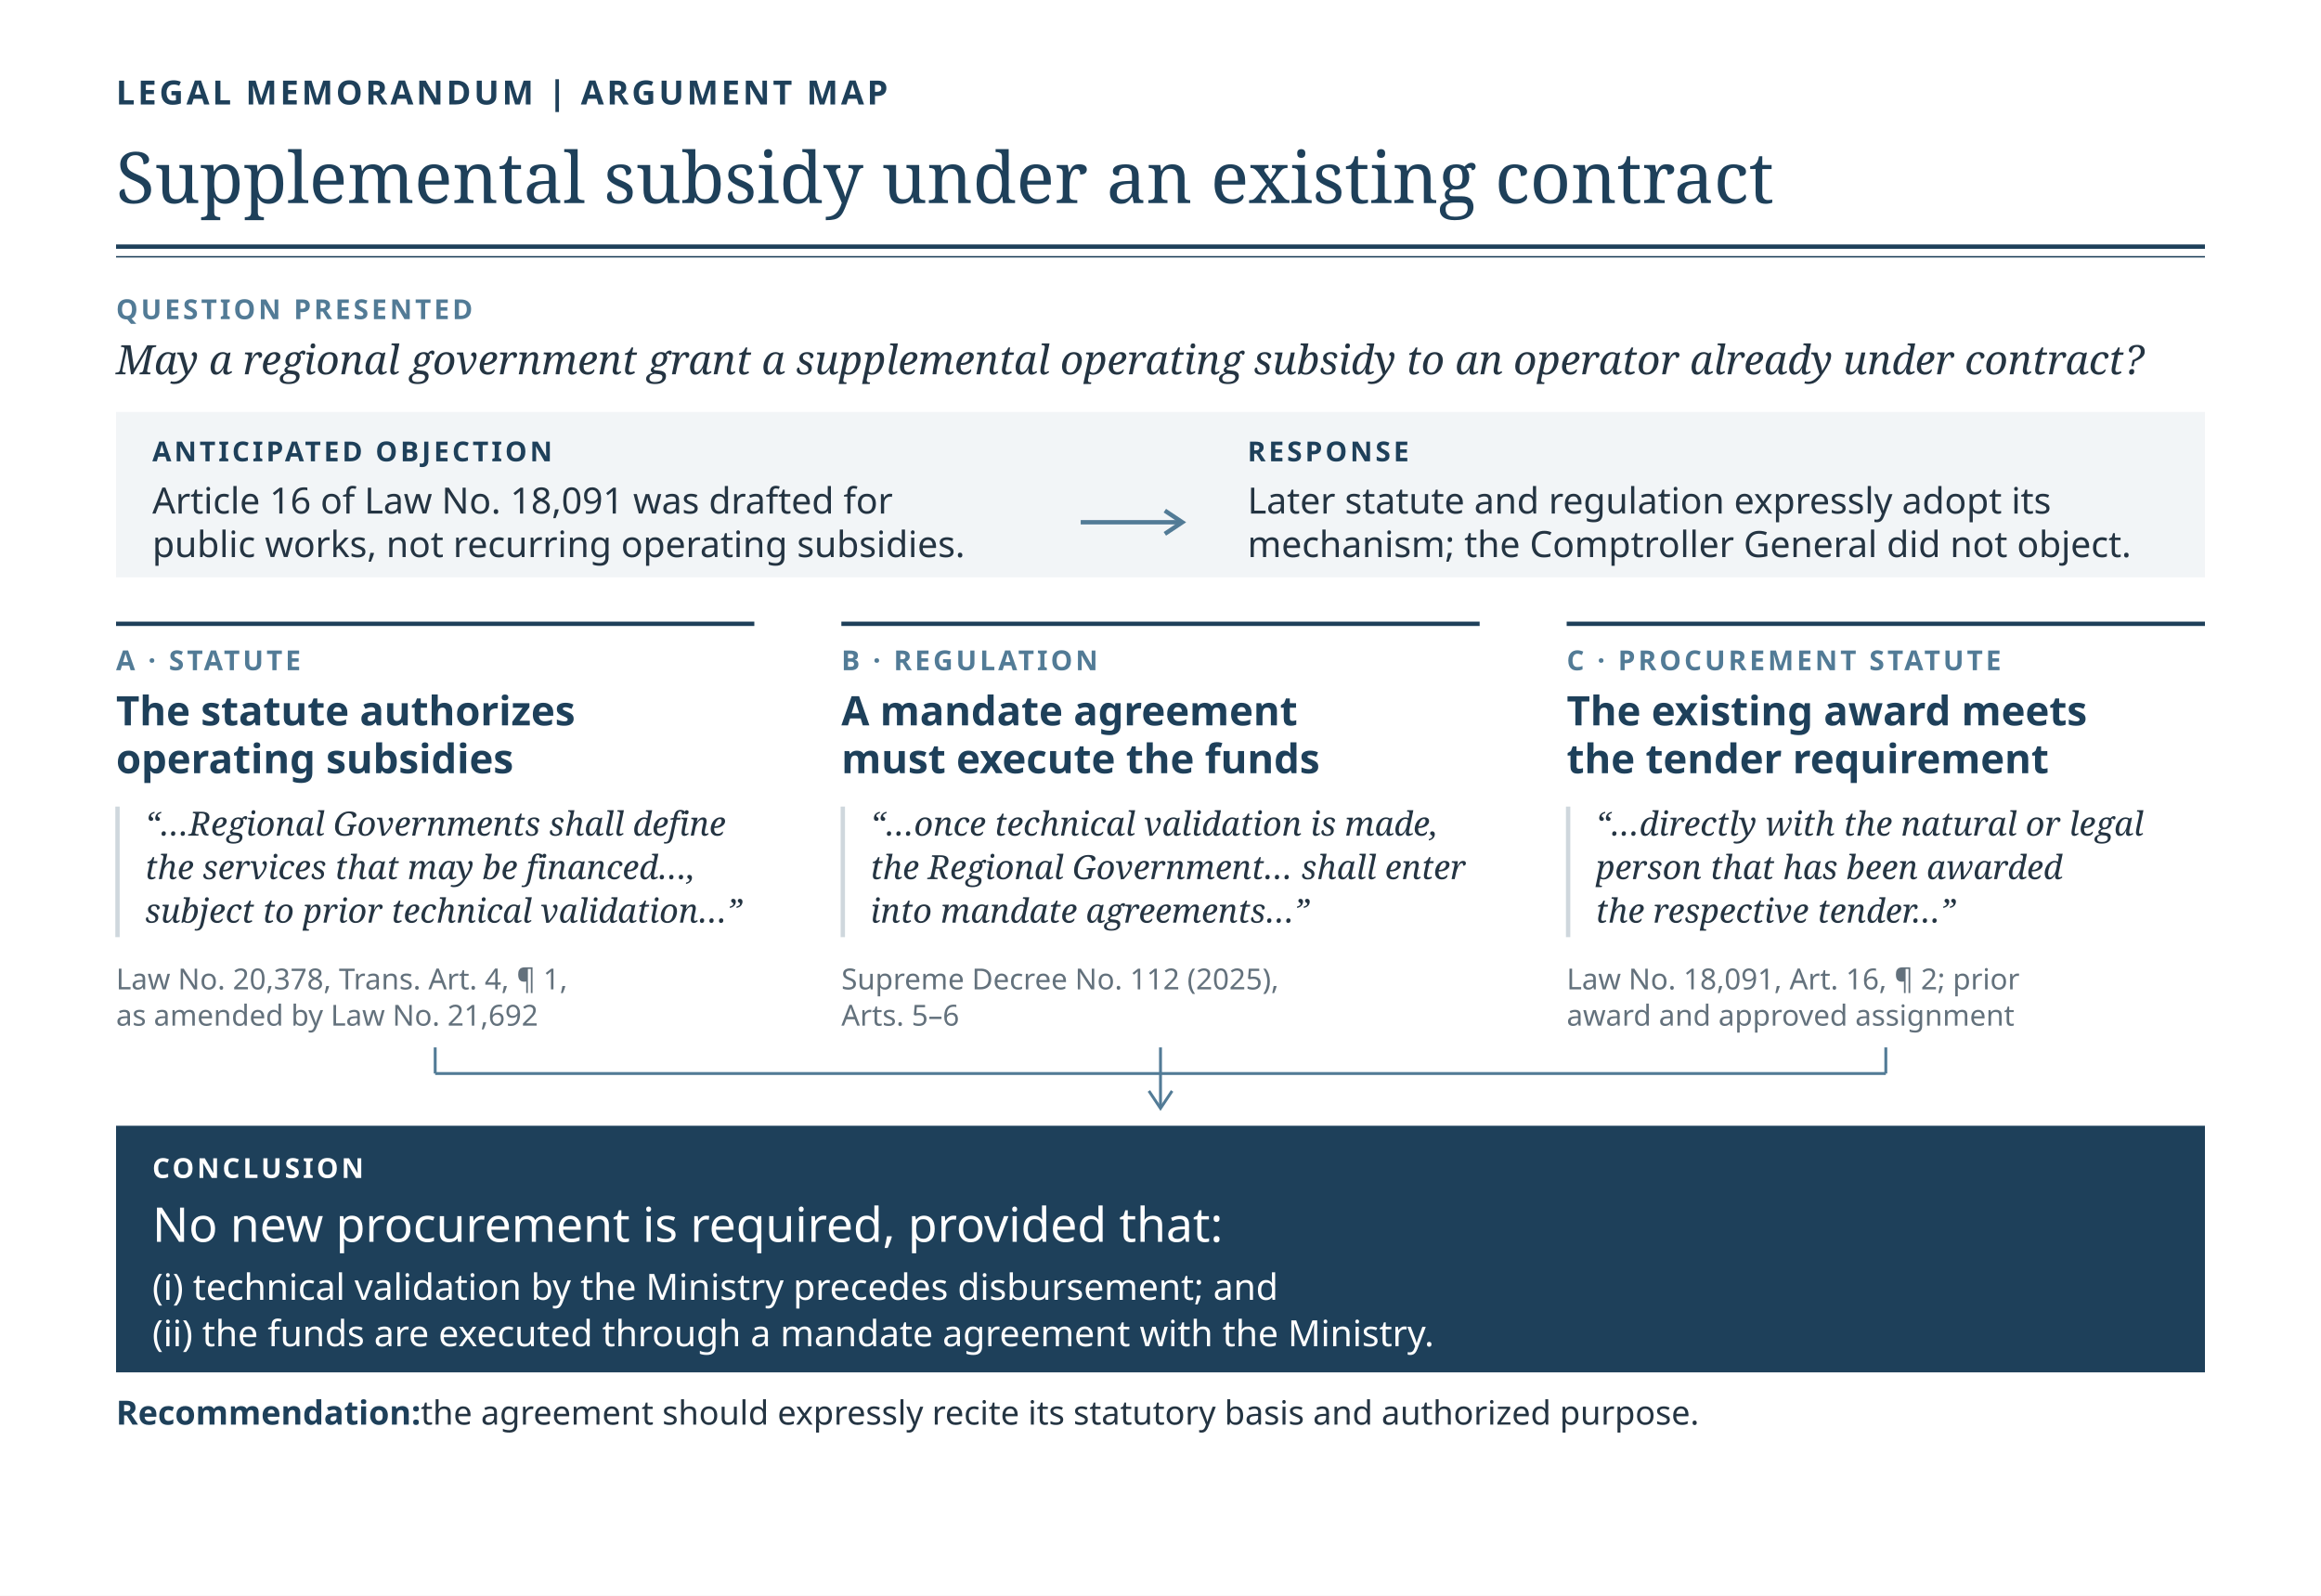
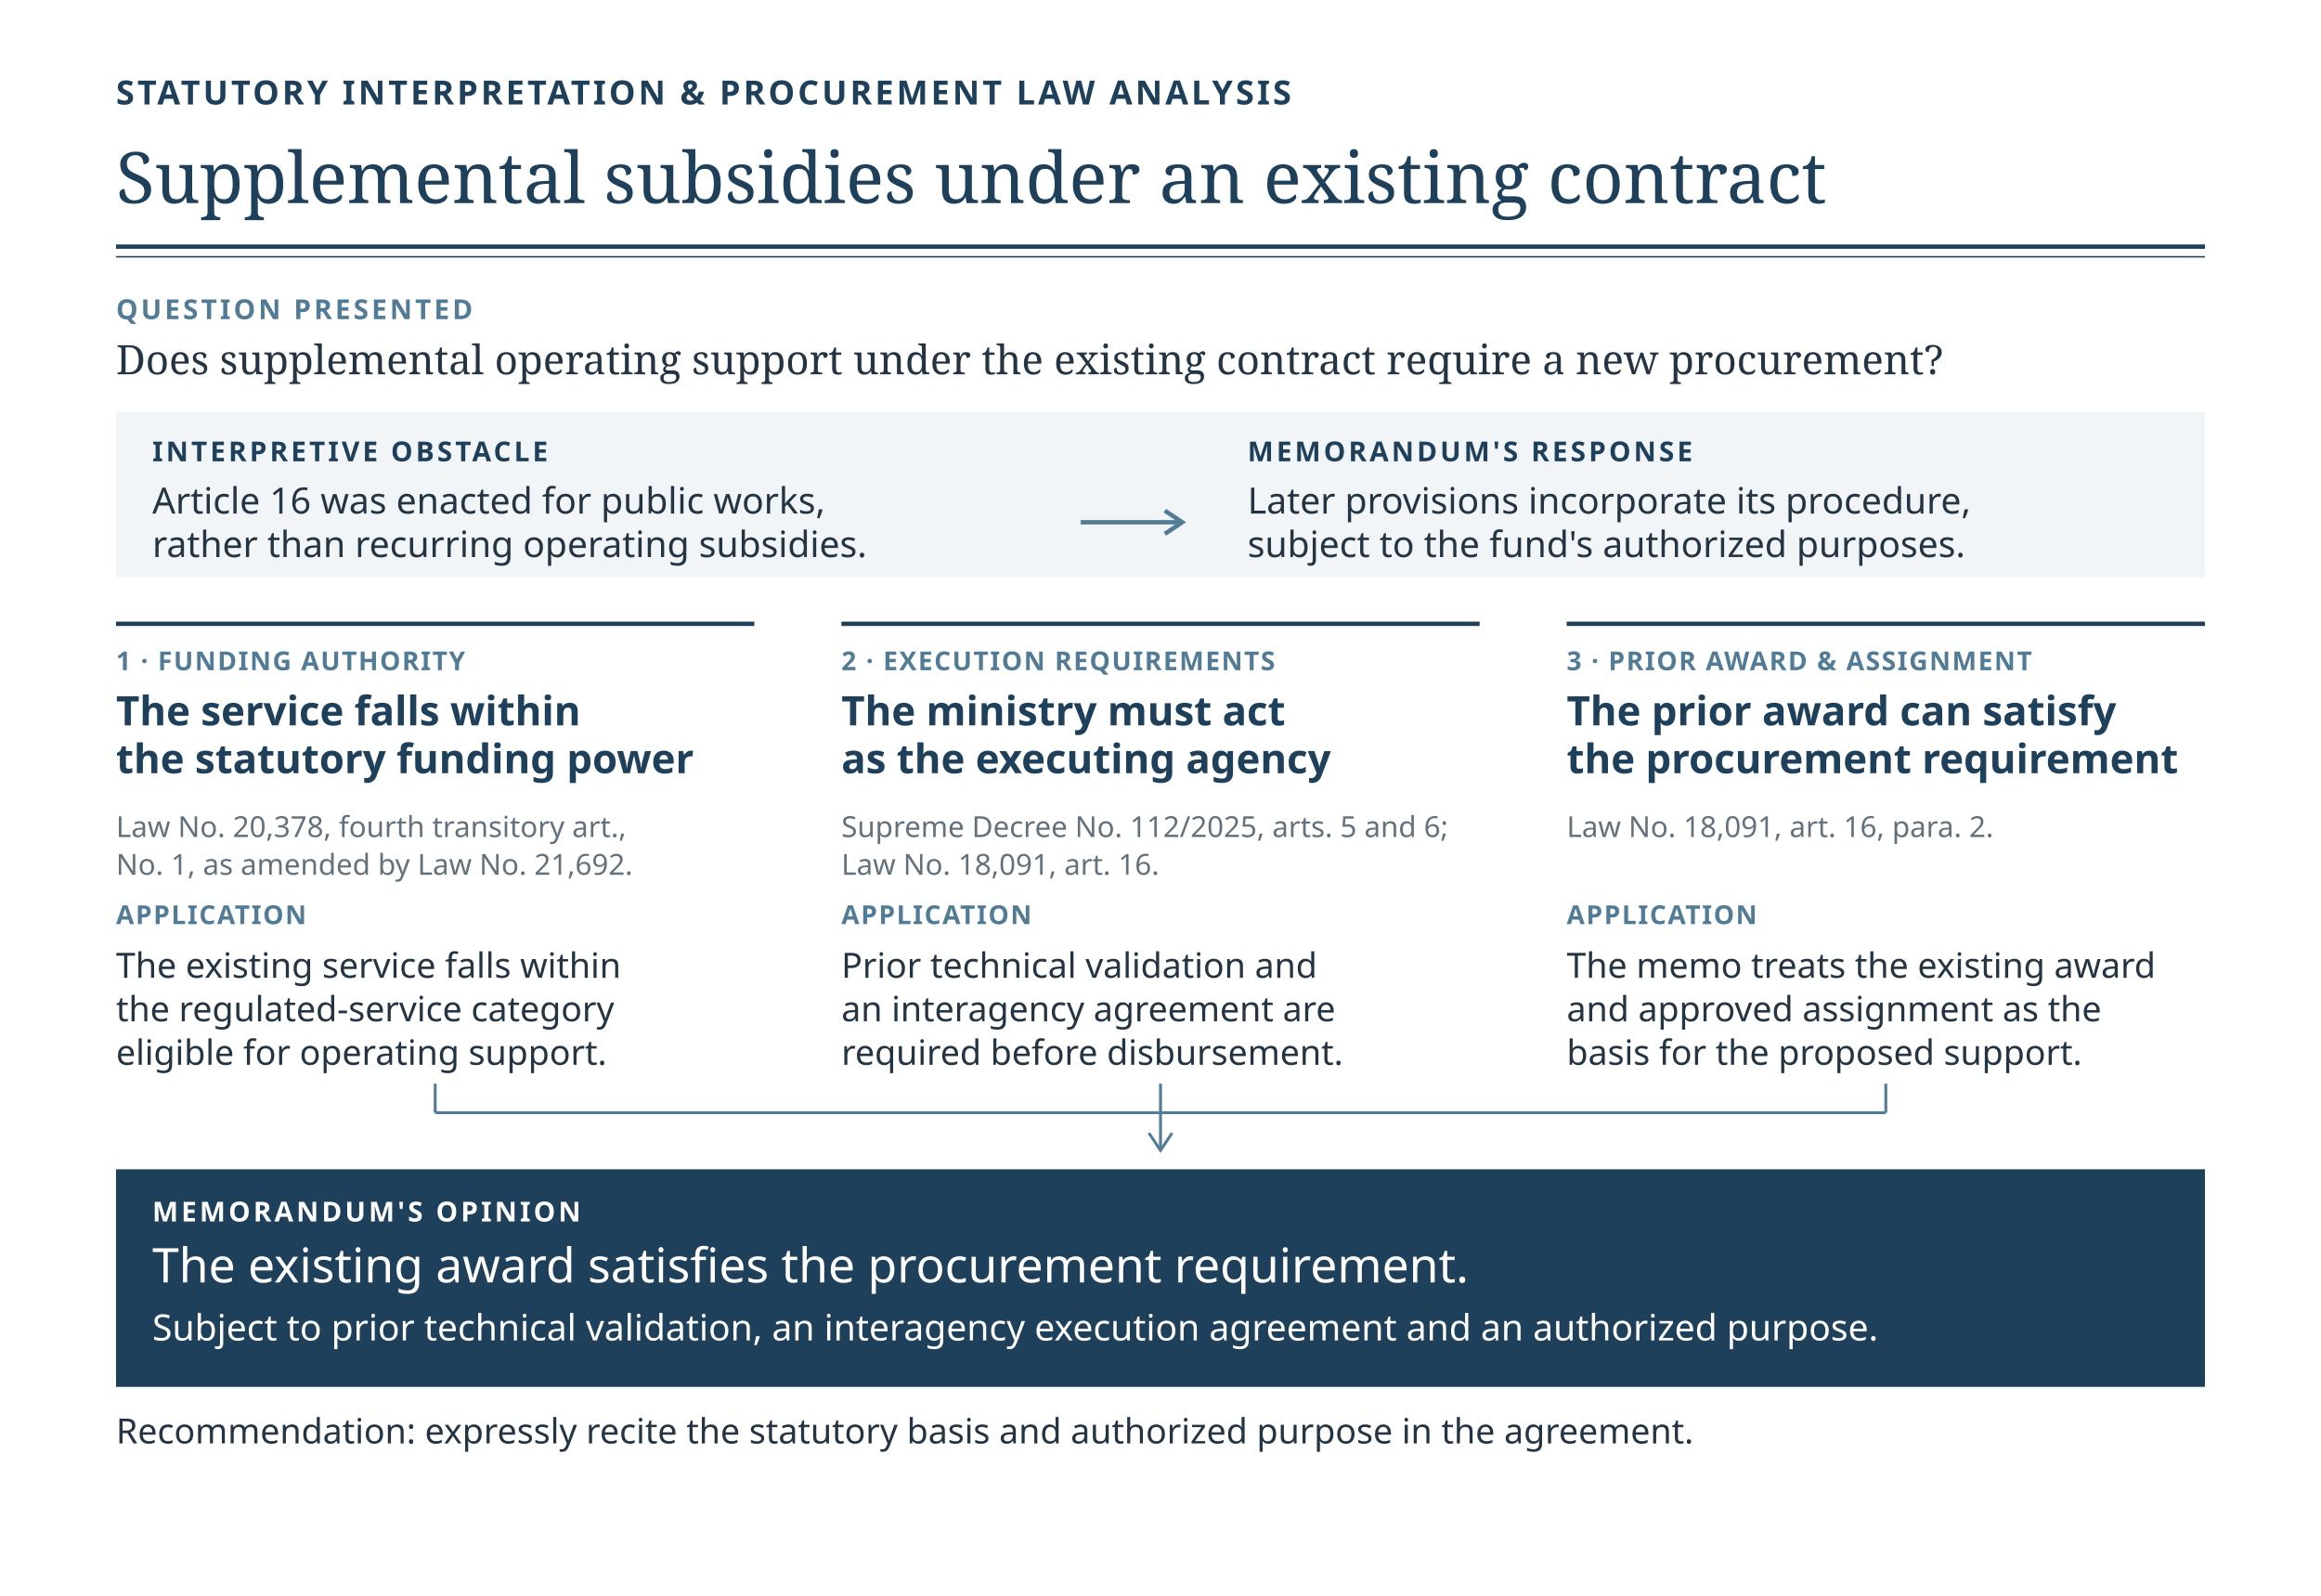
<svg xmlns="http://www.w3.org/2000/svg" width="1600" height="1100" viewBox="0 0 1600 1100" role="img" aria-labelledby="title desc">
+   <defs>
+     <pattern id="hatch" width="16" height="16" patternUnits="userSpaceOnUse">
+       <path d="M-4 4L4 -4 M0 16L16 0 M12 20L20 12" stroke="#94aabb" stroke-width="2" />
+     </pattern>
+   </defs>
  <rect x="0" y="0" width="1600" height="1100" fill="#ffffff" stroke="none" stroke-width="1" />
-   <text x="80" y="72" font-family="Calibri, sans-serif" font-size="23" font-weight="700" text-anchor="start" letter-spacing="2" fill="#1e405a">LEGAL MEMORANDUM | ARGUMENT MAP</text>
-   <text x="80" y="140" font-family="Georgia, serif" font-size="49" font-weight="400" text-anchor="start" letter-spacing="0" fill="#1e405a">Supplemental subsidy under an existing contract</text>
+   <text x="80" y="72" font-family="Calibri, sans-serif" font-size="23" font-weight="700" text-anchor="start" letter-spacing="2" fill="#1e405a">STATUTORY INTERPRETATION &amp; PROCUREMENT LAW ANALYSIS</text>
+   <text x="80" y="140" font-family="Georgia, serif" font-size="49" font-weight="400" text-anchor="start" letter-spacing="0" fill="#1e405a">Supplemental subsidies under an existing contract</text>
  <path d="M80 170L1520 170" fill="none" stroke="#1e405a" stroke-width="3" />
  <path d="M80 177L1520 177" fill="none" stroke="#1e405a" stroke-width="1" />
  <text x="80" y="220" font-family="Calibri, sans-serif" font-size="19" font-weight="700" text-anchor="start" letter-spacing="2" fill="#527b96">QUESTION PRESENTED</text>
-   <text x="80" y="258" font-family="Georgia, serif" font-size="28" font-style="italic" font-weight="400" text-anchor="start" letter-spacing="0" fill="#243442">May a regional government grant a supplemental operating subsidy to an operator already under contract?</text>
+   <text x="80" y="258" font-family="Georgia, serif" font-size="28" font-weight="400" text-anchor="start" letter-spacing="0" fill="#243442">Does supplemental operating support under the existing contract require a new procurement?</text>
  <rect x="80" y="284" width="1440" height="114" fill="#f2f5f7" stroke="none" stroke-width="1" />
-   <text x="105" y="318" font-family="Calibri, sans-serif" font-size="19" font-weight="700" text-anchor="start" letter-spacing="2" fill="#1e405a">ANTICIPATED OBJECTION</text>
-   <text x="105" y="354" font-family="Calibri, sans-serif" font-size="25" font-weight="400" text-anchor="start" letter-spacing="0" fill="#243442">Article 16 of Law No. 18,091 was drafted for</text>
-   <text x="105" y="384" font-family="Calibri, sans-serif" font-size="25" font-weight="400" text-anchor="start" letter-spacing="0" fill="#243442">public works, not recurring operating subsidies.</text>
+   <text x="105" y="318" font-family="Calibri, sans-serif" font-size="19" font-weight="700" text-anchor="start" letter-spacing="2" fill="#1e405a">INTERPRETIVE OBSTACLE</text>
+   <text x="105" y="354" font-family="Calibri, sans-serif" font-size="25" font-weight="400" text-anchor="start" letter-spacing="0" fill="#243442">Article 16 was enacted for public works,</text>
+   <text x="105" y="384" font-family="Calibri, sans-serif" font-size="25" font-weight="400" text-anchor="start" letter-spacing="0" fill="#243442">rather than recurring operating subsidies.</text>
  <path d="M745 360L815 360" fill="none" stroke="#527b96" stroke-width="3" />
  <path d="M803 352 L815 360 L803 368" fill="none" stroke="#527b96" stroke-width="3" />
-   <text x="860" y="318" font-family="Calibri, sans-serif" font-size="19" font-weight="700" text-anchor="start" letter-spacing="2" fill="#1e405a">RESPONSE</text>
-   <text x="860" y="354" font-family="Calibri, sans-serif" font-size="25" font-weight="400" text-anchor="start" letter-spacing="0" fill="#243442">Later statute and regulation expressly adopt its</text>
-   <text x="860" y="384" font-family="Calibri, sans-serif" font-size="25" font-weight="400" text-anchor="start" letter-spacing="0" fill="#243442">mechanism; the Comptroller General did not object.</text>
+   <text x="860" y="318" font-family="Calibri, sans-serif" font-size="19" font-weight="700" text-anchor="start" letter-spacing="2" fill="#1e405a">MEMORANDUM'S RESPONSE</text>
+   <text x="860" y="354" font-family="Calibri, sans-serif" font-size="25" font-weight="400" text-anchor="start" letter-spacing="0" fill="#243442">Later provisions incorporate its procedure,</text>
+   <text x="860" y="384" font-family="Calibri, sans-serif" font-size="25" font-weight="400" text-anchor="start" letter-spacing="0" fill="#243442">subject to the fund's authorized purposes.</text>
  <path d="M80 430L520 430" fill="none" stroke="#1e405a" stroke-width="3" />
-   <text x="80" y="462" font-family="Calibri, sans-serif" font-size="19" font-weight="700" text-anchor="start" letter-spacing="2" fill="#527b96">A · STATUTE</text>
-   <text x="80" y="500" font-family="Calibri, sans-serif" font-size="28" font-weight="700" text-anchor="start" letter-spacing="0" fill="#1e405a">The statute authorizes</text>
-   <text x="80" y="533" font-family="Calibri, sans-serif" font-size="28" font-weight="700" text-anchor="start" letter-spacing="0" fill="#1e405a">operating subsidies</text>
-   <path d="M81 556L81 646" fill="none" stroke="#cfd7dd" stroke-width="3" />
-   <text x="100" y="576" font-family="Georgia, serif" font-size="23" font-style="italic" font-weight="400" text-anchor="start" letter-spacing="0" fill="#243442">“…Regional Governments shall define</text>
-   <text x="100" y="606" font-family="Georgia, serif" font-size="23" font-style="italic" font-weight="400" text-anchor="start" letter-spacing="0" fill="#243442">the services that may be financed…,</text>
-   <text x="100" y="636" font-family="Georgia, serif" font-size="23" font-style="italic" font-weight="400" text-anchor="start" letter-spacing="0" fill="#243442">subject to prior technical validation…”</text>
-   <text x="80" y="682" font-family="Calibri, sans-serif" font-size="20" font-weight="400" text-anchor="start" letter-spacing="0" fill="#63717c">Law No. 20,378, Trans. Art. 4, ¶ 1,</text>
-   <text x="80" y="707" font-family="Calibri, sans-serif" font-size="20" font-weight="400" text-anchor="start" letter-spacing="0" fill="#63717c">as amended by Law No. 21,692</text>
-   <path d="M300 722L300 740" fill="none" stroke="#527b96" stroke-width="2" />
+   <text x="80" y="462" font-family="Calibri, sans-serif" font-size="18" font-weight="700" text-anchor="start" letter-spacing="1" fill="#527b96">1 · FUNDING AUTHORITY</text>
+   <text x="80" y="500" font-family="Calibri, sans-serif" font-size="28" font-weight="700" text-anchor="start" letter-spacing="0" fill="#1e405a">The service falls within</text>
+   <text x="80" y="533" font-family="Calibri, sans-serif" font-size="28" font-weight="700" text-anchor="start" letter-spacing="0" fill="#1e405a">the statutory funding power</text>
+   <text x="80" y="577" font-family="Calibri, sans-serif" font-size="20" font-weight="400" text-anchor="start" letter-spacing="0" fill="#63717c">Law No. 20,378, fourth transitory art.,</text>
+   <text x="80" y="603" font-family="Calibri, sans-serif" font-size="20" font-weight="400" text-anchor="start" letter-spacing="0" fill="#63717c">No. 1, as amended by Law No. 21,692.</text>
+   <text x="80" y="637" font-family="Calibri, sans-serif" font-size="18" font-weight="700" text-anchor="start" letter-spacing="1" fill="#527b96">APPLICATION</text>
+   <text x="80" y="674" font-family="Calibri, sans-serif" font-size="24" font-weight="400" text-anchor="start" letter-spacing="0" fill="#243442">The existing service falls within</text>
+   <text x="80" y="704" font-family="Calibri, sans-serif" font-size="24" font-weight="400" text-anchor="start" letter-spacing="0" fill="#243442">the regulated-service category</text>
+   <text x="80" y="734" font-family="Calibri, sans-serif" font-size="24" font-weight="400" text-anchor="start" letter-spacing="0" fill="#243442">eligible for operating support.</text>
+   <path d="M300 747L300 767" fill="none" stroke="#527b96" stroke-width="2" />
  <path d="M580 430L1020 430" fill="none" stroke="#1e405a" stroke-width="3" />
-   <text x="580" y="462" font-family="Calibri, sans-serif" font-size="19" font-weight="700" text-anchor="start" letter-spacing="2" fill="#527b96">B · REGULATION</text>
-   <text x="580" y="500" font-family="Calibri, sans-serif" font-size="28" font-weight="700" text-anchor="start" letter-spacing="0" fill="#1e405a">A mandate agreement</text>
-   <text x="580" y="533" font-family="Calibri, sans-serif" font-size="28" font-weight="700" text-anchor="start" letter-spacing="0" fill="#1e405a">must execute the funds</text>
-   <path d="M581 556L581 646" fill="none" stroke="#cfd7dd" stroke-width="3" />
-   <text x="600" y="576" font-family="Georgia, serif" font-size="23" font-style="italic" font-weight="400" text-anchor="start" letter-spacing="0" fill="#243442">“…once technical validation is made,</text>
-   <text x="600" y="606" font-family="Georgia, serif" font-size="23" font-style="italic" font-weight="400" text-anchor="start" letter-spacing="0" fill="#243442">the Regional Government… shall enter</text>
-   <text x="600" y="636" font-family="Georgia, serif" font-size="23" font-style="italic" font-weight="400" text-anchor="start" letter-spacing="0" fill="#243442">into mandate agreements…”</text>
-   <text x="580" y="682" font-family="Calibri, sans-serif" font-size="20" font-weight="400" text-anchor="start" letter-spacing="0" fill="#63717c">Supreme Decree No. 112 (2025),</text>
-   <text x="580" y="707" font-family="Calibri, sans-serif" font-size="20" font-weight="400" text-anchor="start" letter-spacing="0" fill="#63717c">Arts. 5–6</text>
-   <path d="M800 722L800 740" fill="none" stroke="#527b96" stroke-width="2" />
+   <text x="580" y="462" font-family="Calibri, sans-serif" font-size="18" font-weight="700" text-anchor="start" letter-spacing="1" fill="#527b96">2 · EXECUTION REQUIREMENTS</text>
+   <text x="580" y="500" font-family="Calibri, sans-serif" font-size="28" font-weight="700" text-anchor="start" letter-spacing="0" fill="#1e405a">The ministry must act</text>
+   <text x="580" y="533" font-family="Calibri, sans-serif" font-size="28" font-weight="700" text-anchor="start" letter-spacing="0" fill="#1e405a">as the executing agency</text>
+   <text x="580" y="577" font-family="Calibri, sans-serif" font-size="20" font-weight="400" text-anchor="start" letter-spacing="0" fill="#63717c">Supreme Decree No. 112/2025, arts. 5 and 6;</text>
+   <text x="580" y="603" font-family="Calibri, sans-serif" font-size="20" font-weight="400" text-anchor="start" letter-spacing="0" fill="#63717c">Law No. 18,091, art. 16.</text>
+   <text x="580" y="637" font-family="Calibri, sans-serif" font-size="18" font-weight="700" text-anchor="start" letter-spacing="1" fill="#527b96">APPLICATION</text>
+   <text x="580" y="674" font-family="Calibri, sans-serif" font-size="24" font-weight="400" text-anchor="start" letter-spacing="0" fill="#243442">Prior technical validation and</text>
+   <text x="580" y="704" font-family="Calibri, sans-serif" font-size="24" font-weight="400" text-anchor="start" letter-spacing="0" fill="#243442">an interagency agreement are</text>
+   <text x="580" y="734" font-family="Calibri, sans-serif" font-size="24" font-weight="400" text-anchor="start" letter-spacing="0" fill="#243442">required before disbursement.</text>
+   <path d="M800 747L800 767" fill="none" stroke="#527b96" stroke-width="2" />
  <path d="M1080 430L1520 430" fill="none" stroke="#1e405a" stroke-width="3" />
-   <text x="1080" y="462" font-family="Calibri, sans-serif" font-size="19" font-weight="700" text-anchor="start" letter-spacing="2" fill="#527b96">C · PROCUREMENT STATUTE</text>
-   <text x="1080" y="500" font-family="Calibri, sans-serif" font-size="28" font-weight="700" text-anchor="start" letter-spacing="0" fill="#1e405a">The existing award meets</text>
-   <text x="1080" y="533" font-family="Calibri, sans-serif" font-size="28" font-weight="700" text-anchor="start" letter-spacing="0" fill="#1e405a">the tender requirement</text>
-   <path d="M1081 556L1081 646" fill="none" stroke="#cfd7dd" stroke-width="3" />
-   <text x="1100" y="576" font-family="Georgia, serif" font-size="23" font-style="italic" font-weight="400" text-anchor="start" letter-spacing="0" fill="#243442">“…directly with the natural or legal</text>
-   <text x="1100" y="606" font-family="Georgia, serif" font-size="23" font-style="italic" font-weight="400" text-anchor="start" letter-spacing="0" fill="#243442">person that has been awarded</text>
-   <text x="1100" y="636" font-family="Georgia, serif" font-size="23" font-style="italic" font-weight="400" text-anchor="start" letter-spacing="0" fill="#243442">the respective tender…”</text>
-   <text x="1080" y="682" font-family="Calibri, sans-serif" font-size="20" font-weight="400" text-anchor="start" letter-spacing="0" fill="#63717c">Law No. 18,091, Art. 16, ¶ 2; prior</text>
-   <text x="1080" y="707" font-family="Calibri, sans-serif" font-size="20" font-weight="400" text-anchor="start" letter-spacing="0" fill="#63717c">award and approved assignment</text>
-   <path d="M1300 722L1300 740" fill="none" stroke="#527b96" stroke-width="2" />
-   <path d="M300 740L1300 740" fill="none" stroke="#527b96" stroke-width="2" />
-   <path d="M800 740L800 763" fill="none" stroke="#527b96" stroke-width="2" />
-   <path d="M792 752 L800 764 L808 752" fill="none" stroke="#527b96" stroke-width="2" />
-   <rect x="80" y="776" width="1440" height="170" fill="#1e405a" stroke="none" stroke-width="1" />
-   <text x="105" y="812" font-family="Calibri, sans-serif" font-size="19" font-weight="700" text-anchor="start" letter-spacing="2" fill="#ffffff">CONCLUSION</text>
-   <text x="105" y="856" font-family="Calibri, sans-serif" font-size="33" font-weight="400" text-anchor="start" letter-spacing="0" fill="#ffffff">No new procurement is required, provided that:</text>
-   <text x="105" y="896" font-family="Calibri, sans-serif" font-size="25" font-weight="400" text-anchor="start" letter-spacing="0" fill="#ffffff">(i) technical validation by the Ministry precedes disbursement; and</text>
-   <text x="105" y="928" font-family="Calibri, sans-serif" font-size="25" font-weight="400" text-anchor="start" letter-spacing="0" fill="#ffffff">(ii) the funds are executed through a mandate agreement with the Ministry.</text>
-   <text x="80" y="982" font-family="Calibri, sans-serif" font-size="23" font-weight="400" text-anchor="start" letter-spacing="0" fill="#243442">
-     <tspan font-weight="700" fill="#1e405a">Recommendation: </tspan>the agreement should expressly recite its statutory basis and authorized purpose.</text>
+   <text x="1080" y="462" font-family="Calibri, sans-serif" font-size="18" font-weight="700" text-anchor="start" letter-spacing="1" fill="#527b96">3 · PRIOR AWARD &amp; ASSIGNMENT</text>
+   <text x="1080" y="500" font-family="Calibri, sans-serif" font-size="28" font-weight="700" text-anchor="start" letter-spacing="0" fill="#1e405a">The prior award can satisfy</text>
+   <text x="1080" y="533" font-family="Calibri, sans-serif" font-size="28" font-weight="700" text-anchor="start" letter-spacing="0" fill="#1e405a">the procurement requirement</text>
+   <text x="1080" y="577" font-family="Calibri, sans-serif" font-size="20" font-weight="400" text-anchor="start" letter-spacing="0" fill="#63717c">Law No. 18,091, art. 16, para. 2.</text>
+   <text x="1080" y="637" font-family="Calibri, sans-serif" font-size="18" font-weight="700" text-anchor="start" letter-spacing="1" fill="#527b96">APPLICATION</text>
+   <text x="1080" y="674" font-family="Calibri, sans-serif" font-size="24" font-weight="400" text-anchor="start" letter-spacing="0" fill="#243442">The memo treats the existing award</text>
+   <text x="1080" y="704" font-family="Calibri, sans-serif" font-size="24" font-weight="400" text-anchor="start" letter-spacing="0" fill="#243442">and approved assignment as the</text>
+   <text x="1080" y="734" font-family="Calibri, sans-serif" font-size="24" font-weight="400" text-anchor="start" letter-spacing="0" fill="#243442">basis for the proposed support.</text>
+   <path d="M1300 747L1300 767" fill="none" stroke="#527b96" stroke-width="2" />
+   <path d="M300 767L1300 767" fill="none" stroke="#527b96" stroke-width="2" />
+   <path d="M800 767L800 792" fill="none" stroke="#527b96" stroke-width="2" />
+   <path d="M792 781 L800 793 L808 781" fill="none" stroke="#527b96" stroke-width="2" />
+   <rect x="80" y="806" width="1440" height="150" fill="#1e405a" stroke="none" stroke-width="1" />
+   <text x="105" y="842" font-family="Calibri, sans-serif" font-size="19" font-weight="700" text-anchor="start" letter-spacing="2" fill="#ffffff">MEMORANDUM'S OPINION</text>
+   <text x="105" y="884" font-family="Calibri, sans-serif" font-size="33" font-weight="400" text-anchor="start" letter-spacing="0" fill="#ffffff">The existing award satisfies the procurement requirement.</text>
+   <text x="105" y="924" font-family="Calibri, sans-serif" font-size="25" font-weight="400" text-anchor="start" letter-spacing="0" fill="#ffffff">Subject to prior technical validation, an interagency execution agreement and an authorized purpose.</text>
+   <text x="80" y="995" font-family="Calibri, sans-serif" font-size="24" font-weight="400" text-anchor="start" letter-spacing="0" fill="#243442">Recommendation: expressly recite the statutory basis and authorized purpose in the agreement.</text>
</svg>
